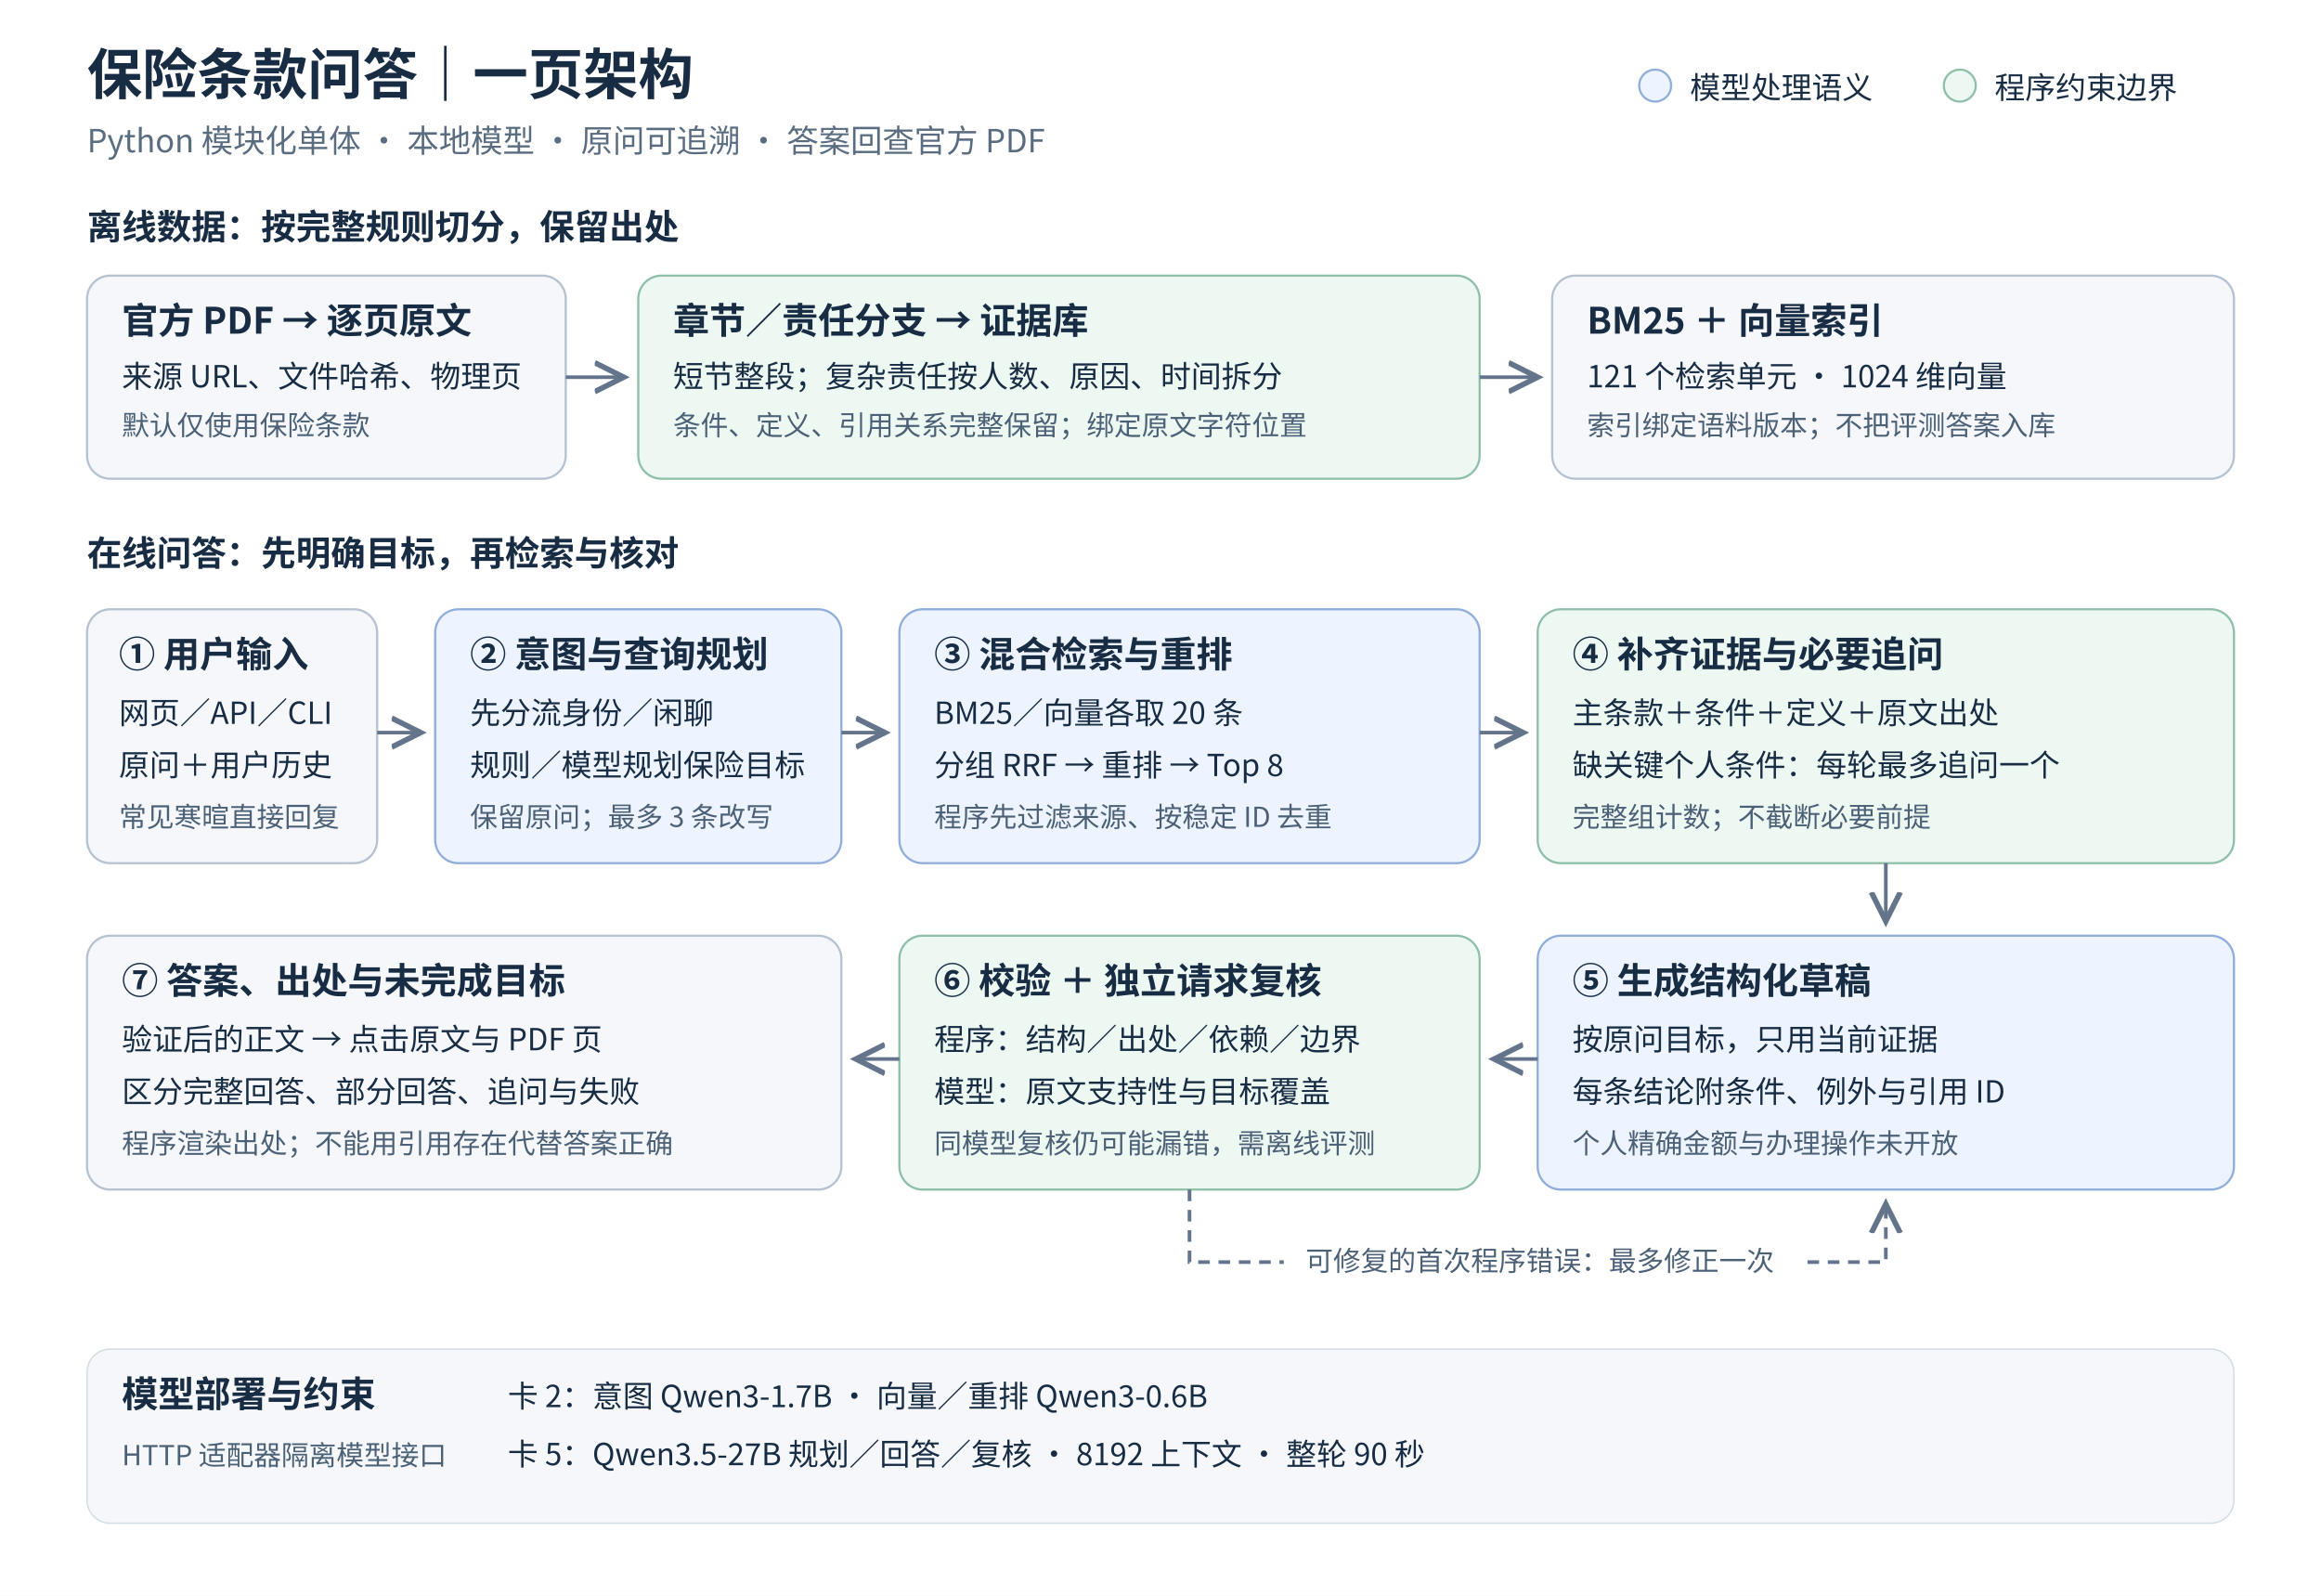
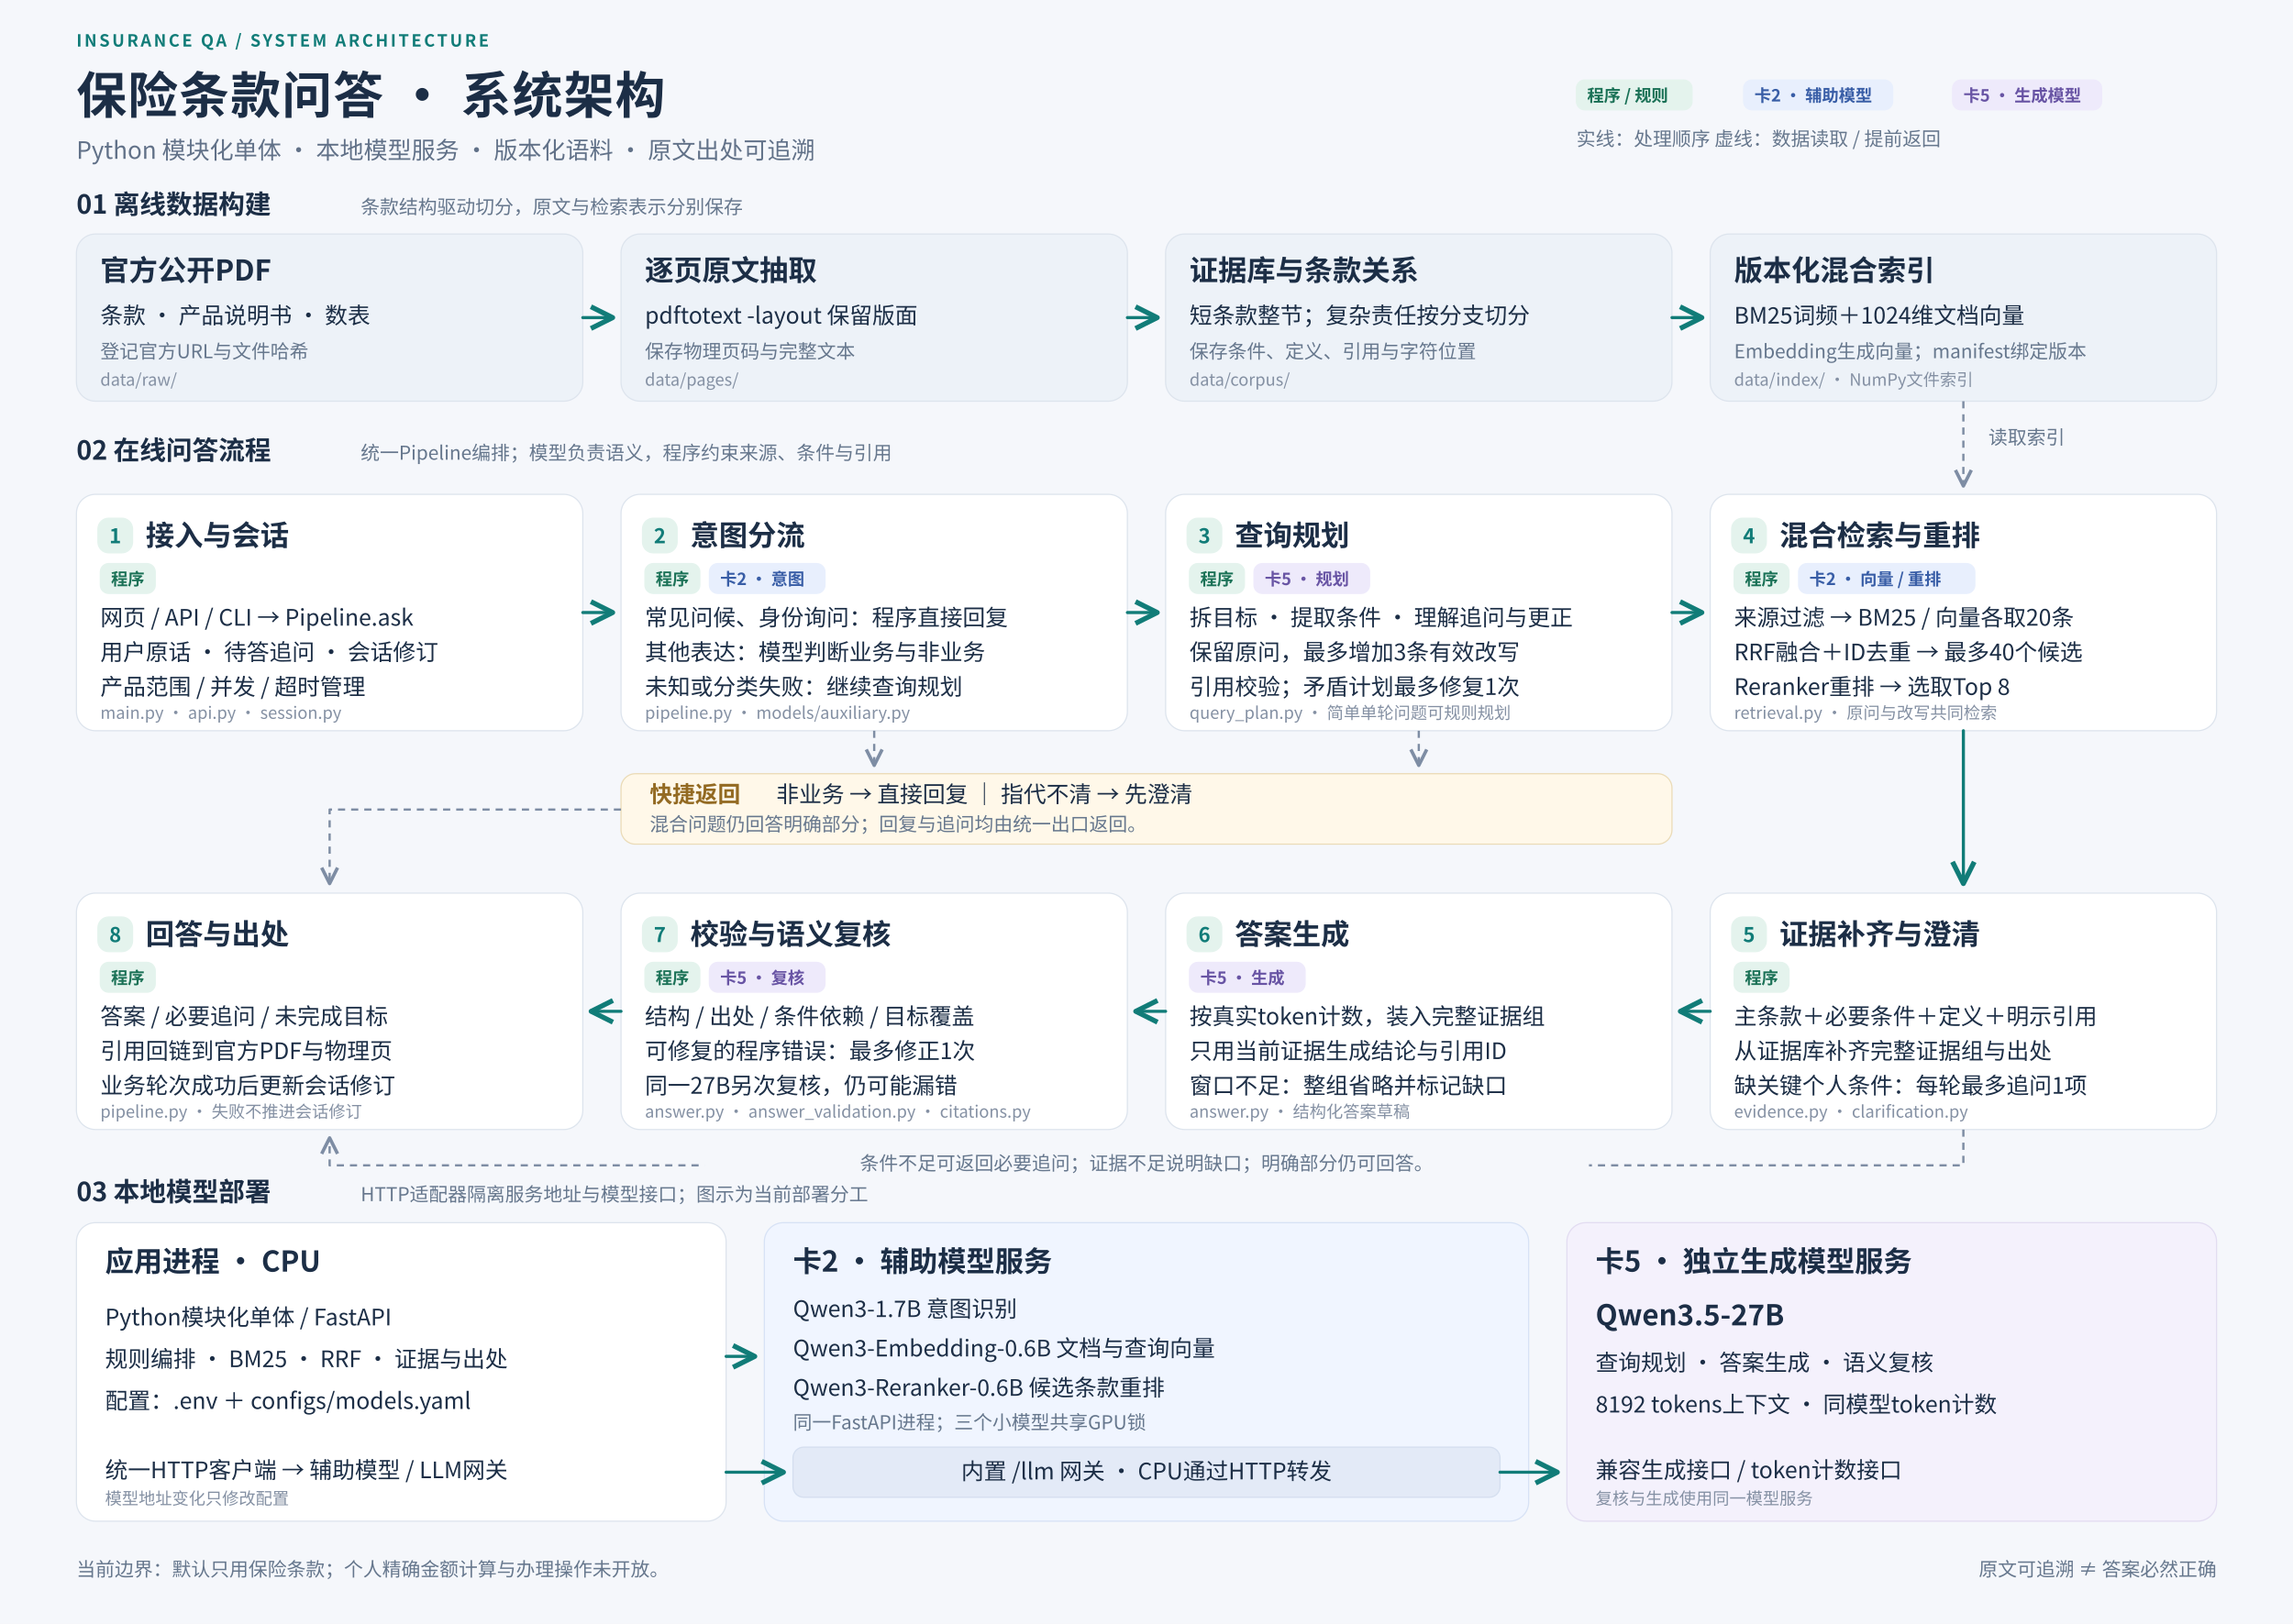
- <svg xmlns="http://www.w3.org/2000/svg" width="1600" height="1100" viewBox="0 0 1600 1100" role="img" aria-labelledby="title desc">
+ <svg xmlns="http://www.w3.org/2000/svg" width="1920" height="1360" viewBox="0 0 1920 1360" role="img" aria-labelledby="title desc">
  <defs>
-     <marker id="arrow" markerWidth="10" markerHeight="10" refX="8" refY="5" orient="auto">
-       <path d="M0,1 L8,5 L0,9" fill="none" stroke="#64748b" stroke-width="1.5" />
+     <marker id="arrow" markerWidth="9" markerHeight="9" refX="8" refY="4.5" orient="auto">
+       <path d="M1 1 L8 4.5 L1 8" fill="none" stroke="#117C78" stroke-width="1.6" stroke-linejoin="round" />
+     </marker>
+     <marker id="soft-arrow" markerWidth="9" markerHeight="9" refX="8" refY="4.5" orient="auto">
+       <path d="M1 1 L8 4.5 L1 8" fill="none" stroke="#7E8DA4" stroke-width="1.5" stroke-linejoin="round" />
    </marker>
    <style>
-       text{font-family:'Noto Sans CJK SC','Microsoft YaHei',sans-serif;fill:#182c43}
-       .title{font-size:38px;font-weight:700}.sub{font-size:22px;fill:#5a6c80}
-       .section{font-size:24px;font-weight:700}.head{font-size:25px;font-weight:700}
-       .body{font-size:21px}.small{font-size:19px;fill:#4c6076}
-       .box{stroke-width:1.5;rx:16}.rule{fill:#eef8f3;stroke:#90bfa9}.model{fill:#edf3ff;stroke:#91aedb}.data{fill:#f5f7fa;stroke:#b6c2d0}
-       .line{fill:none;stroke:#64748b;stroke-width:2.5;marker-end:url(#arrow)}
-     </style>
+     text{font-family:'Noto Sans CJK SC','Microsoft YaHei',sans-serif;fill:#1C2E46}
+     .eyebrow{font-size:14px;font-weight:700;letter-spacing:2px;fill:#117C78}
+     .title{font-size:42px;font-weight:700;letter-spacing:1px}
+     .subtitle{font-size:20px;fill:#617188}
+     .section{font-size:22px;font-weight:700}
+     .head{font-size:24px;font-weight:700}
+     .body{font-size:19px}
+     .note{font-size:16px;fill:#66778D}
+     .path{font-size:14px;fill:#8490A3}
+     .flow{fill:none;stroke:#117C78;stroke-width:2.6;stroke-linecap:round;stroke-linejoin:round;marker-end:url(#arrow)}
+     .soft{fill:none;stroke:#7E8DA4;stroke-width:1.9;stroke-dasharray:6 5;stroke-linejoin:round;marker-end:url(#soft-arrow)}
+   </style>
  </defs>
-   <rect width="1600" height="1100" fill="#ffffff" />
-   <text x="60" y="65" class="title">保险条款问答｜一页架构</text>
-   <text x="60" y="105" class="sub">Python 模块化单体 · 本地模型 · 原问可追溯 · 答案回查官方 PDF</text>
-   <rect x="1130" y="48" width="22" height="22" class="model box" />
-   <text x="1165" y="68" class="body">模型处理语义</text>
-   <rect x="1340" y="48" width="22" height="22" class="rule box" />
-   <text x="1375" y="68" class="body">程序约束边界</text>
-   <text x="60" y="165" class="section">离线数据：按完整规则切分，保留出处</text>
-   <rect x="60" y="190" width="330" height="140" class="data box" />
-   <text x="84" y="230" class="head">官方 PDF → 逐页原文</text>
-   <text x="84" y="267" class="body">来源 URL、文件哈希、物理页</text>
-   <text x="84" y="300" class="small">默认仅使用保险条款</text>
-   <path d="M390 260 H430" class="line" />
-   <rect x="440" y="190" width="580" height="140" class="rule box" />
-   <text x="464" y="230" class="head">章节／责任分支 → 证据库</text>
-   <text x="464" y="267" class="body">短节整段；复杂责任按人数、原因、时间拆分</text>
-   <text x="464" y="300" class="small">条件、定义、引用关系完整保留；绑定原文字符位置</text>
-   <path d="M1020 260 H1060" class="line" />
-   <rect x="1070" y="190" width="470" height="140" class="data box" />
-   <text x="1094" y="230" class="head">BM25 ＋ 向量索引</text>
-   <text x="1094" y="267" class="body">121 个检索单元 · 1024 维向量</text>
-   <text x="1094" y="300" class="small">索引绑定语料版本；不把评测答案入库</text>
-   <text x="60" y="390" class="section">在线问答：先明确目标，再检索与核对</text>
-   <rect x="60" y="420" width="200" height="175" class="data box" />
-   <text x="82" y="460" class="head">① 用户输入</text>
-   <text x="82" y="499" class="body">网页／API／CLI</text>
-   <text x="82" y="535" class="body">原问＋用户历史</text>
-   <text x="82" y="570" class="small">常见寒暄直接回复</text>
-   <path d="M260 505 H290" class="line" />
-   <rect x="300" y="420" width="280" height="175" class="model box" />
-   <text x="324" y="460" class="head">② 意图与查询规划</text>
-   <text x="324" y="499" class="body">先分流身份／闲聊</text>
-   <text x="324" y="535" class="body">规则／模型规划保险目标</text>
-   <text x="324" y="570" class="small">保留原问；最多 3 条改写</text>
-   <path d="M580 505 H610" class="line" />
-   <rect x="620" y="420" width="400" height="175" class="model box" />
-   <text x="644" y="460" class="head">③ 混合检索与重排</text>
-   <text x="644" y="499" class="body">BM25／向量各取 20 条</text>
-   <text x="644" y="535" class="body">分组 RRF → 重排 → Top 8</text>
-   <text x="644" y="570" class="small">程序先过滤来源、按稳定 ID 去重</text>
-   <path d="M1020 505 H1050" class="line" />
-   <rect x="1060" y="420" width="480" height="175" class="rule box" />
-   <text x="1084" y="460" class="head">④ 补齐证据与必要追问</text>
-   <text x="1084" y="499" class="body">主条款＋条件＋定义＋原文出处</text>
-   <text x="1084" y="535" class="body">缺关键个人条件：每轮最多追问一个</text>
-   <text x="1084" y="570" class="small">完整组计数；不截断必要前提</text>
-   <path d="M1300 595 V635" class="line" />
-   <rect x="1060" y="645" width="480" height="175" class="model box" />
-   <text x="1084" y="685" class="head">⑤ 生成结构化草稿</text>
-   <text x="1084" y="724" class="body">按原问目标，只用当前证据</text>
-   <text x="1084" y="760" class="body">每条结论附条件、例外与引用 ID</text>
-   <text x="1084" y="795" class="small">个人精确金额与办理操作未开放</text>
-   <path d="M1060 730 H1030" class="line" />
-   <rect x="620" y="645" width="400" height="175" class="rule box" />
-   <text x="644" y="685" class="head">⑥ 校验 ＋ 独立请求复核</text>
-   <text x="644" y="724" class="body">程序：结构／出处／依赖／边界</text>
-   <text x="644" y="760" class="body">模型：原文支持性与目标覆盖</text>
-   <text x="644" y="795" class="small">同模型复核仍可能漏错，需离线评测</text>
-   <path d="M620 730 H590" class="line" />
-   <rect x="60" y="645" width="520" height="175" class="data box" />
-   <text x="84" y="685" class="head">⑦ 答案、出处与未完成目标</text>
-   <text x="84" y="724" class="body">验证后的正文 → 点击原文与 PDF 页</text>
-   <text x="84" y="760" class="body">区分完整回答、部分回答、追问与失败</text>
-   <text x="84" y="795" class="small">程序渲染出处；不能用引用存在代替答案正确</text>
-   <path d="M820 820 V870 H1300 V830" class="line" stroke-dasharray="8 6" />
-   <rect x="885" y="848" width="360" height="40" rx="8" fill="#ffffff" />
-   <text x="900" y="876" class="small">可修复的首次程序错误：最多修正一次</text>
-   <rect x="60" y="930" width="1480" height="120" rx="16" fill="#f5f7fa" stroke="#d4dce5" />
-   <text x="84" y="970" class="head">模型部署与约束</text>
-   <text x="350" y="970" class="body">卡 2：意图 Qwen3-1.7B · 向量／重排 Qwen3-0.6B</text>
-   <text x="350" y="1010" class="body">卡 5：Qwen3.5-27B 规划／回答／复核 · 8192 上下文 · 整轮 90 秒</text>
-   <text x="84" y="1010" class="small">HTTP 适配器隔离模型接口</text>
+   <rect width="1920" height="1360" fill="#F5F7FB" />
+   <text x="64" y="39" class="eyebrow">INSURANCE QA / SYSTEM ARCHITECTURE</text>
+   <text x="64" y="95" class="title">保险条款问答 · 系统架构</text>
+   <text x="64" y="133" class="subtitle">Python 模块化单体 · 本地模型服务 · 版本化语料 · 原文出处可追溯</text>
+   <rect x="1320" y="67" width="96.8" height="25" rx="7" fill="#E4F3ED" stroke="#E4F3ED" />
+   <text x="1329" y="85" style="font-size:14px;font-weight:600;fill:#1A7156">程序 / 规则</text>
+   <rect x="1460" y="67" width="124.8" height="25" rx="7" fill="#E8EFFD" stroke="#E8EFFD" />
+   <text x="1469" y="85" style="font-size:14px;font-weight:600;fill:#385DA6">卡2 · 辅助模型</text>
+   <rect x="1635" y="67" width="124.8" height="25" rx="7" fill="#EEEAFB" stroke="#EEEAFB" />
+   <text x="1644" y="85" style="font-size:14px;font-weight:600;fill:#6854A4">卡5 · 生成模型</text>
+   <text x="1320" y="122" class="note">实线：处理顺序     虚线：数据读取 / 提前返回</text>
+   <text x="64" y="179" class="section">01  离线数据构建</text>
+   <text x="302" y="179" class="note">条款结构驱动切分，原文与检索表示分别保存</text>
+   <rect x="64" y="196" width="424" height="140" rx="16" fill="#EDF2F8" stroke="#DDE4ED" />
+   <text x="84" y="235" class="head" data-end-x="468">官方公开PDF</text>
+   <text x="84" y="271" class="body" data-end-x="468">条款 · 产品说明书 · 数表</text>
+   <text x="84" y="300" class="note" data-end-x="468">登记官方URL与文件哈希</text>
+   <text x="84" y="323" class="path" data-end-x="468">data/raw/</text>
+   <rect x="520" y="196" width="424" height="140" rx="16" fill="#EDF2F8" stroke="#DDE4ED" />
+   <text x="540" y="235" class="head" data-end-x="924">逐页原文抽取</text>
+   <text x="540" y="271" class="body" data-end-x="924">pdftotext -layout 保留版面</text>
+   <text x="540" y="300" class="note" data-end-x="924">保存物理页码与完整文本</text>
+   <text x="540" y="323" class="path" data-end-x="924">data/pages/</text>
+   <rect x="976" y="196" width="424" height="140" rx="16" fill="#EDF2F8" stroke="#DDE4ED" />
+   <text x="996" y="235" class="head" data-end-x="1380">证据库与条款关系</text>
+   <text x="996" y="271" class="body" data-end-x="1380">短条款整节；复杂责任按分支切分</text>
+   <text x="996" y="300" class="note" data-end-x="1380">保存条件、定义、引用与字符位置</text>
+   <text x="996" y="323" class="path" data-end-x="1380">data/corpus/</text>
+   <rect x="1432" y="196" width="424" height="140" rx="16" fill="#EDF2F8" stroke="#DDE4ED" />
+   <text x="1452" y="235" class="head" data-end-x="1836">版本化混合索引</text>
+   <text x="1452" y="271" class="body" data-end-x="1836">BM25词频＋1024维文档向量</text>
+   <text x="1452" y="300" class="note" data-end-x="1836">Embedding生成向量；manifest绑定版本</text>
+   <text x="1452" y="323" class="path" data-end-x="1836">data/index/ · NumPy文件索引</text>
+   <path d="M488 266 H513" class="flow" />
+   <path d="M944 266 H969" class="flow" />
+   <path d="M1400 266 H1425" class="flow" />
+   <path d="M1644 336 V407" class="soft" />
+   <rect x="1657" y="352" width="104" height="27" rx="5" fill="#F5F7FB" stroke="#F5F7FB" />
+   <text x="1665" y="372" class="note">读取索引</text>
+   <text x="64" y="385" class="section">02  在线问答流程</text>
+   <text x="302" y="385" class="note">统一Pipeline编排；模型负责语义，程序约束来源、条件与引用</text>
+   <rect x="64" y="414" width="424" height="198" rx="16" fill="#FFFFFF" stroke="#DDE4ED" />
+   <rect x="82" y="434" width="29" height="29" rx="9" fill="#E4F3ED" stroke="#E4F3ED" />
+   <text x="96.5" y="455" class="body" text-anchor="middle" style="font-size:17px;font-weight:700;fill:#117C78">1</text>
+   <text x="122" y="457" class="head" data-end-x="468">接入与会话</text>
+   <rect x="84" y="472" width="46" height="25" rx="7" fill="#E4F3ED" stroke="#E4F3ED" />
+   <text x="93" y="490" style="font-size:14px;font-weight:600;fill:#1A7156">程序</text>
+   <text x="84" y="524" class="body" data-end-x="468">网页 / API / CLI → Pipeline.ask</text>
+   <text x="84" y="553" class="body" data-end-x="468">用户原话 · 待答追问 · 会话修订</text>
+   <text x="84" y="582" class="body" data-end-x="468">产品范围 / 并发 / 超时管理</text>
+   <text x="84" y="602" class="path" data-end-x="468">main.py · api.py · session.py</text>
+   <rect x="520" y="414" width="424" height="198" rx="16" fill="#FFFFFF" stroke="#DDE4ED" />
+   <rect x="538" y="434" width="29" height="29" rx="9" fill="#E4F3ED" stroke="#E4F3ED" />
+   <text x="552.5" y="455" class="body" text-anchor="middle" style="font-size:17px;font-weight:700;fill:#117C78">2</text>
+   <text x="578" y="457" class="head" data-end-x="924">意图分流</text>
+   <rect x="540" y="472" width="46" height="25" rx="7" fill="#E4F3ED" stroke="#E4F3ED" />
+   <text x="549" y="490" style="font-size:14px;font-weight:600;fill:#1A7156">程序</text>
+   <rect x="594" y="472" width="96.8" height="25" rx="7" fill="#E8EFFD" stroke="#E8EFFD" />
+   <text x="603" y="490" style="font-size:14px;font-weight:600;fill:#385DA6">卡2 · 意图</text>
+   <text x="540" y="524" class="body" data-end-x="924">常见问候、身份询问：程序直接回复</text>
+   <text x="540" y="553" class="body" data-end-x="924">其他表达：模型判断业务与非业务</text>
+   <text x="540" y="582" class="body" data-end-x="924">未知或分类失败：继续查询规划</text>
+   <text x="540" y="602" class="path" data-end-x="924">pipeline.py · models/auxiliary.py</text>
+   <rect x="976" y="414" width="424" height="198" rx="16" fill="#FFFFFF" stroke="#DDE4ED" />
+   <rect x="994" y="434" width="29" height="29" rx="9" fill="#E4F3ED" stroke="#E4F3ED" />
+   <text x="1008.5" y="455" class="body" text-anchor="middle" style="font-size:17px;font-weight:700;fill:#117C78">3</text>
+   <text x="1034" y="457" class="head" data-end-x="1380">查询规划</text>
+   <rect x="996" y="472" width="46" height="25" rx="7" fill="#E4F3ED" stroke="#E4F3ED" />
+   <text x="1005" y="490" style="font-size:14px;font-weight:600;fill:#1A7156">程序</text>
+   <rect x="1050" y="472" width="96.8" height="25" rx="7" fill="#EEEAFB" stroke="#EEEAFB" />
+   <text x="1059" y="490" style="font-size:14px;font-weight:600;fill:#6854A4">卡5 · 规划</text>
+   <text x="996" y="524" class="body" data-end-x="1380">拆目标 · 提取条件 · 理解追问与更正</text>
+   <text x="996" y="553" class="body" data-end-x="1380">保留原问，最多增加3条有效改写</text>
+   <text x="996" y="582" class="body" data-end-x="1380">引用校验；矛盾计划最多修复1次</text>
+   <text x="996" y="602" class="path" data-end-x="1380">query_plan.py · 简单单轮问题可规则规划</text>
+   <rect x="1432" y="414" width="424" height="198" rx="16" fill="#FFFFFF" stroke="#DDE4ED" />
+   <rect x="1450" y="434" width="29" height="29" rx="9" fill="#E4F3ED" stroke="#E4F3ED" />
+   <text x="1464.5" y="455" class="body" text-anchor="middle" style="font-size:17px;font-weight:700;fill:#117C78">4</text>
+   <text x="1490" y="457" class="head" data-end-x="1836">混合检索与重排</text>
+   <rect x="1452" y="472" width="46" height="25" rx="7" fill="#E4F3ED" stroke="#E4F3ED" />
+   <text x="1461" y="490" style="font-size:14px;font-weight:600;fill:#1A7156">程序</text>
+   <rect x="1506" y="472" width="147.6" height="25" rx="7" fill="#E8EFFD" stroke="#E8EFFD" />
+   <text x="1515" y="490" style="font-size:14px;font-weight:600;fill:#385DA6">卡2 · 向量 / 重排</text>
+   <text x="1452" y="524" class="body" data-end-x="1836">来源过滤 → BM25 / 向量各取20条</text>
+   <text x="1452" y="553" class="body" data-end-x="1836">RRF融合＋ID去重 → 最多40个候选</text>
+   <text x="1452" y="582" class="body" data-end-x="1836">Reranker重排 → 选取Top 8</text>
+   <text x="1452" y="602" class="path" data-end-x="1836">retrieval.py · 原问与改写共同检索</text>
+   <path d="M488 513 H513" class="flow" />
+   <path d="M944 513 H969" class="flow" />
+   <path d="M1400 513 H1425" class="flow" />
+   <path d="M1644 612 V740" class="flow" />
+   <rect x="520" y="648" width="880" height="59" rx="12" fill="#FFF8E9" stroke="#EADBB7" />
+   <text x="544" y="672" class="body" style="font-weight:700;fill:#936A22">快捷返回</text>
+   <text x="650" y="672" class="body" data-end-x="1376">非业务 → 直接回复    ｜    指代不清 → 先澄清</text>
+   <text x="544" y="696" class="note" data-end-x="1376">混合问题仍回答明确部分；回复与追问均由统一出口返回。</text>
+   <path d="M732 612 V641" class="soft" />
+   <path d="M1188 612 V641" class="soft" />
+   <path d="M520 678 H276 V740" class="soft" />
+   <rect x="1432" y="748" width="424" height="198" rx="16" fill="#FFFFFF" stroke="#DDE4ED" />
+   <rect x="1450" y="768" width="29" height="29" rx="9" fill="#E4F3ED" stroke="#E4F3ED" />
+   <text x="1464.5" y="789" class="body" text-anchor="middle" style="font-size:17px;font-weight:700;fill:#117C78">5</text>
+   <text x="1490" y="791" class="head" data-end-x="1836">证据补齐与澄清</text>
+   <rect x="1452" y="806" width="46" height="25" rx="7" fill="#E4F3ED" stroke="#E4F3ED" />
+   <text x="1461" y="824" style="font-size:14px;font-weight:600;fill:#1A7156">程序</text>
+   <text x="1452" y="858" class="body" data-end-x="1836">主条款＋必要条件＋定义＋明示引用</text>
+   <text x="1452" y="887" class="body" data-end-x="1836">从证据库补齐完整证据组与出处</text>
+   <text x="1452" y="916" class="body" data-end-x="1836">缺关键个人条件：每轮最多追问1项</text>
+   <text x="1452" y="936" class="path" data-end-x="1836">evidence.py · clarification.py</text>
+   <rect x="976" y="748" width="424" height="198" rx="16" fill="#FFFFFF" stroke="#DDE4ED" />
+   <rect x="994" y="768" width="29" height="29" rx="9" fill="#E4F3ED" stroke="#E4F3ED" />
+   <text x="1008.5" y="789" class="body" text-anchor="middle" style="font-size:17px;font-weight:700;fill:#117C78">6</text>
+   <text x="1034" y="791" class="head" data-end-x="1380">答案生成</text>
+   <rect x="996" y="806" width="96.8" height="25" rx="7" fill="#EEEAFB" stroke="#EEEAFB" />
+   <text x="1005" y="824" style="font-size:14px;font-weight:600;fill:#6854A4">卡5 · 生成</text>
+   <text x="996" y="858" class="body" data-end-x="1380">按真实token计数，装入完整证据组</text>
+   <text x="996" y="887" class="body" data-end-x="1380">只用当前证据生成结论与引用ID</text>
+   <text x="996" y="916" class="body" data-end-x="1380">窗口不足：整组省略并标记缺口</text>
+   <text x="996" y="936" class="path" data-end-x="1380">answer.py · 结构化答案草稿</text>
+   <rect x="520" y="748" width="424" height="198" rx="16" fill="#FFFFFF" stroke="#DDE4ED" />
+   <rect x="538" y="768" width="29" height="29" rx="9" fill="#E4F3ED" stroke="#E4F3ED" />
+   <text x="552.5" y="789" class="body" text-anchor="middle" style="font-size:17px;font-weight:700;fill:#117C78">7</text>
+   <text x="578" y="791" class="head" data-end-x="924">校验与语义复核</text>
+   <rect x="540" y="806" width="46" height="25" rx="7" fill="#E4F3ED" stroke="#E4F3ED" />
+   <text x="549" y="824" style="font-size:14px;font-weight:600;fill:#1A7156">程序</text>
+   <rect x="594" y="806" width="96.8" height="25" rx="7" fill="#EEEAFB" stroke="#EEEAFB" />
+   <text x="603" y="824" style="font-size:14px;font-weight:600;fill:#6854A4">卡5 · 复核</text>
+   <text x="540" y="858" class="body" data-end-x="924">结构 / 出处 / 条件依赖 / 目标覆盖</text>
+   <text x="540" y="887" class="body" data-end-x="924">可修复的程序错误：最多修正1次</text>
+   <text x="540" y="916" class="body" data-end-x="924">同一27B另次复核，仍可能漏错</text>
+   <text x="540" y="936" class="path" data-end-x="924">answer.py · answer_validation.py · citations.py</text>
+   <rect x="64" y="748" width="424" height="198" rx="16" fill="#FFFFFF" stroke="#DDE4ED" />
+   <rect x="82" y="768" width="29" height="29" rx="9" fill="#E4F3ED" stroke="#E4F3ED" />
+   <text x="96.5" y="789" class="body" text-anchor="middle" style="font-size:17px;font-weight:700;fill:#117C78">8</text>
+   <text x="122" y="791" class="head" data-end-x="468">回答与出处</text>
+   <rect x="84" y="806" width="46" height="25" rx="7" fill="#E4F3ED" stroke="#E4F3ED" />
+   <text x="93" y="824" style="font-size:14px;font-weight:600;fill:#1A7156">程序</text>
+   <text x="84" y="858" class="body" data-end-x="468">答案 / 必要追问 / 未完成目标</text>
+   <text x="84" y="887" class="body" data-end-x="468">引用回链到官方PDF与物理页</text>
+   <text x="84" y="916" class="body" data-end-x="468">业务轮次成功后更新会话修订</text>
+   <text x="84" y="936" class="path" data-end-x="468">pipeline.py · 失败不推进会话修订</text>
+   <path d="M1432 847 H1407" class="flow" />
+   <path d="M976 847 H951" class="flow" />
+   <path d="M520 847 H495" class="flow" />
+   <path d="M1644 946 V976 H276 V953" class="soft" />
+   <rect x="590" y="958" width="740" height="32" rx="6" fill="#F5F7FB" stroke="#F5F7FB" />
+   <text x="960" y="980" class="note" text-anchor="middle">条件不足可返回必要追问；证据不足说明缺口；明确部分仍可回答。</text>
+   <text x="64" y="1006" class="section">03  本地模型部署</text>
+   <text x="302" y="1006" class="note">HTTP适配器隔离服务地址与模型接口；图示为当前部署分工</text>
+   <rect x="64" y="1024" width="544" height="250" rx="16" fill="#FFFFFF" stroke="#DDE4ED" />
+   <text x="88" y="1065" class="head" data-end-x="584">应用进程 · CPU</text>
+   <text x="88" y="1110" class="body" data-end-x="584">Python模块化单体 / FastAPI</text>
+   <text x="88" y="1145" class="body" data-end-x="584">规则编排 · BM25 · RRF · 证据与出处</text>
+   <text x="88" y="1180" class="body" data-end-x="584">配置：.env ＋ configs/models.yaml</text>
+   <text x="88" y="1238" class="body" data-end-x="584">统一HTTP客户端 → 辅助模型 / LLM网关</text>
+   <text x="88" y="1260" class="path" data-end-x="584">模型地址变化只修改配置</text>
+   <rect x="640" y="1024" width="640" height="250" rx="16" fill="#F0F5FF" stroke="#D7E2F5" />
+   <text x="664" y="1065" class="head" data-end-x="1256">卡2 · 辅助模型服务</text>
+   <text x="664" y="1103" class="body" data-end-x="1256">Qwen3-1.7B                         意图识别</text>
+   <text x="664" y="1136" class="body" data-end-x="1256">Qwen3-Embedding-0.6B     文档与查询向量</text>
+   <text x="664" y="1169" class="body" data-end-x="1256">Qwen3-Reranker-0.6B        候选条款重排</text>
+   <text x="664" y="1197" class="note" data-end-x="1256">同一FastAPI进程；三个小模型共享GPU锁</text>
+   <rect x="664" y="1212" width="592" height="42" rx="9" fill="#E3EAF7" stroke="#D4DEEF" />
+   <text x="960" y="1239" class="body" text-anchor="middle">内置 /llm 网关 · CPU通过HTTP转发</text>
+   <rect x="1312" y="1024" width="544" height="250" rx="16" fill="#F4F1FC" stroke="#E2DCF1" />
+   <text x="1336" y="1065" class="head" data-end-x="1832">卡5 · 独立生成模型服务</text>
+   <text x="1336" y="1110" class="head" data-end-x="1832">Qwen3.5-27B</text>
+   <text x="1336" y="1148" class="body" data-end-x="1832">查询规划 · 答案生成 · 语义复核</text>
+   <text x="1336" y="1183" class="body" data-end-x="1832">8192 tokens上下文 · 同模型token计数</text>
+   <text x="1336" y="1238" class="body" data-end-x="1832">兼容生成接口 / token计数接口</text>
+   <text x="1336" y="1260" class="path" data-end-x="1832">复核与生成使用同一模型服务</text>
+   <path d="M608 1136 H632" class="flow" />
+   <path d="M608 1233 H656" class="flow" />
+   <path d="M1256 1233 H1304" class="flow" />
+   <text x="64" y="1320" class="note">当前边界：默认只用保险条款；个人精确金额计算与办理操作未开放。</text>
+   <text x="1856" y="1320" class="note" text-anchor="end">原文可追溯 ≠ 答案必然正确</text>
</svg>
